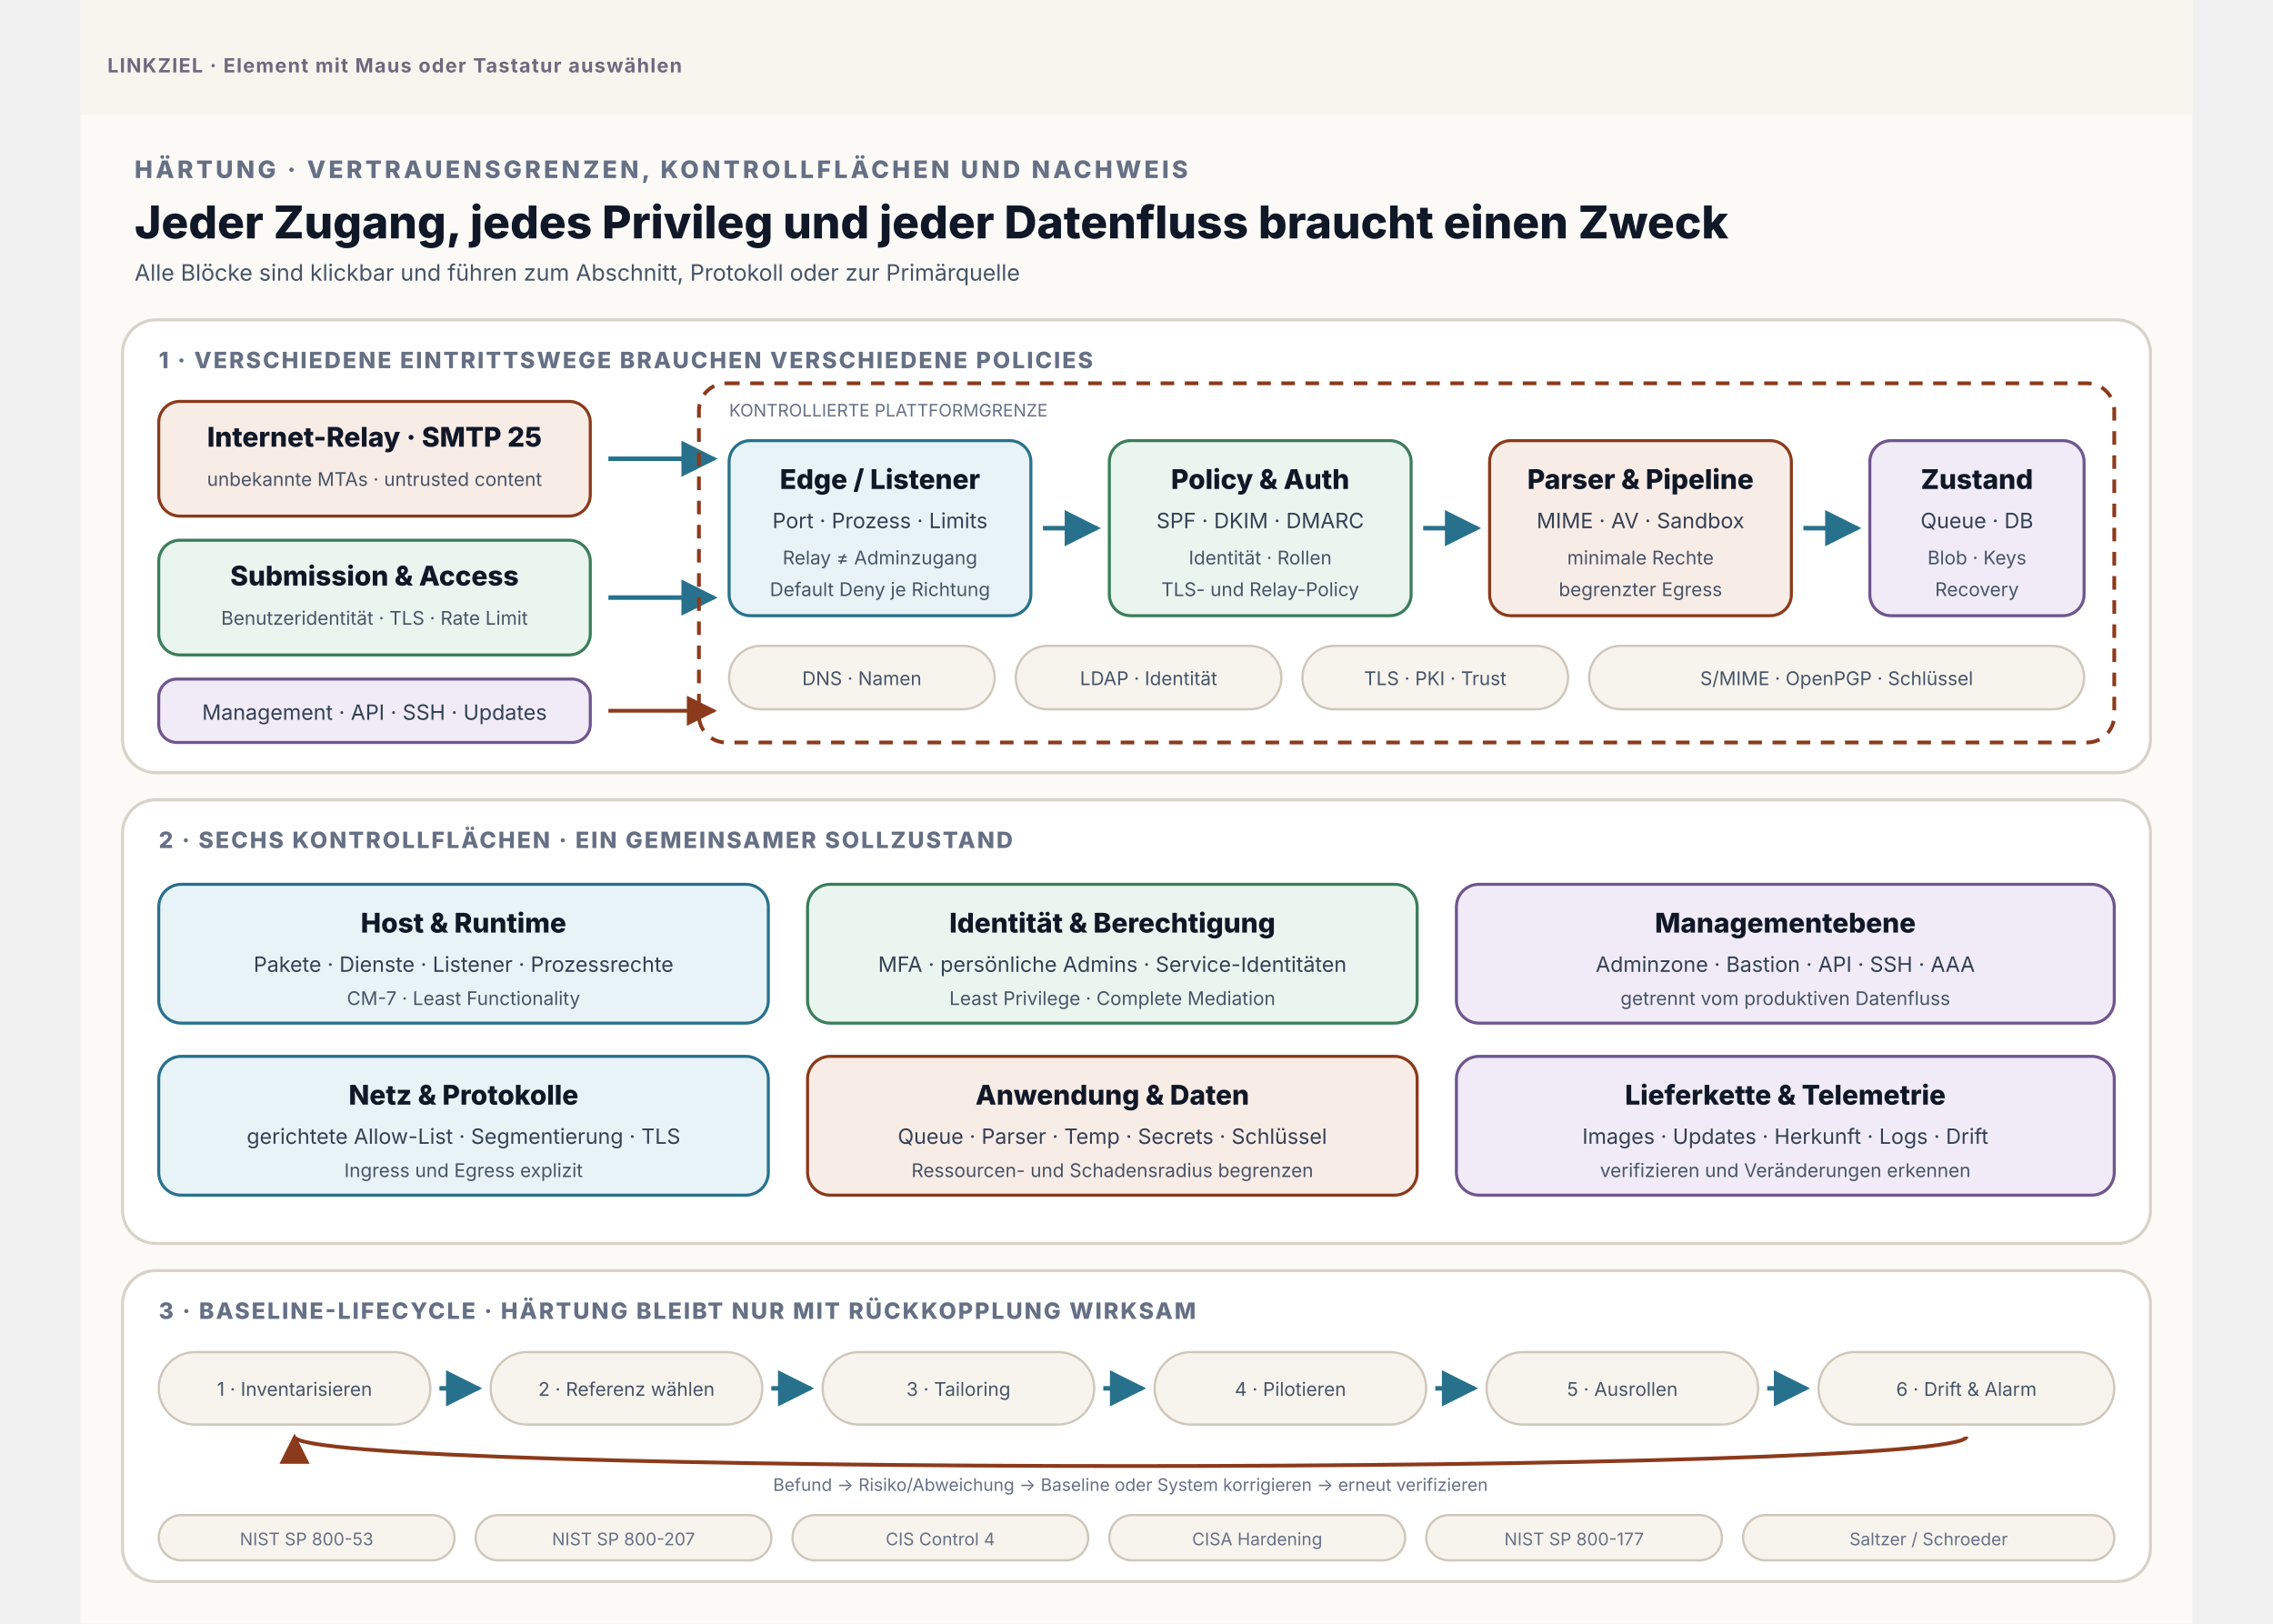
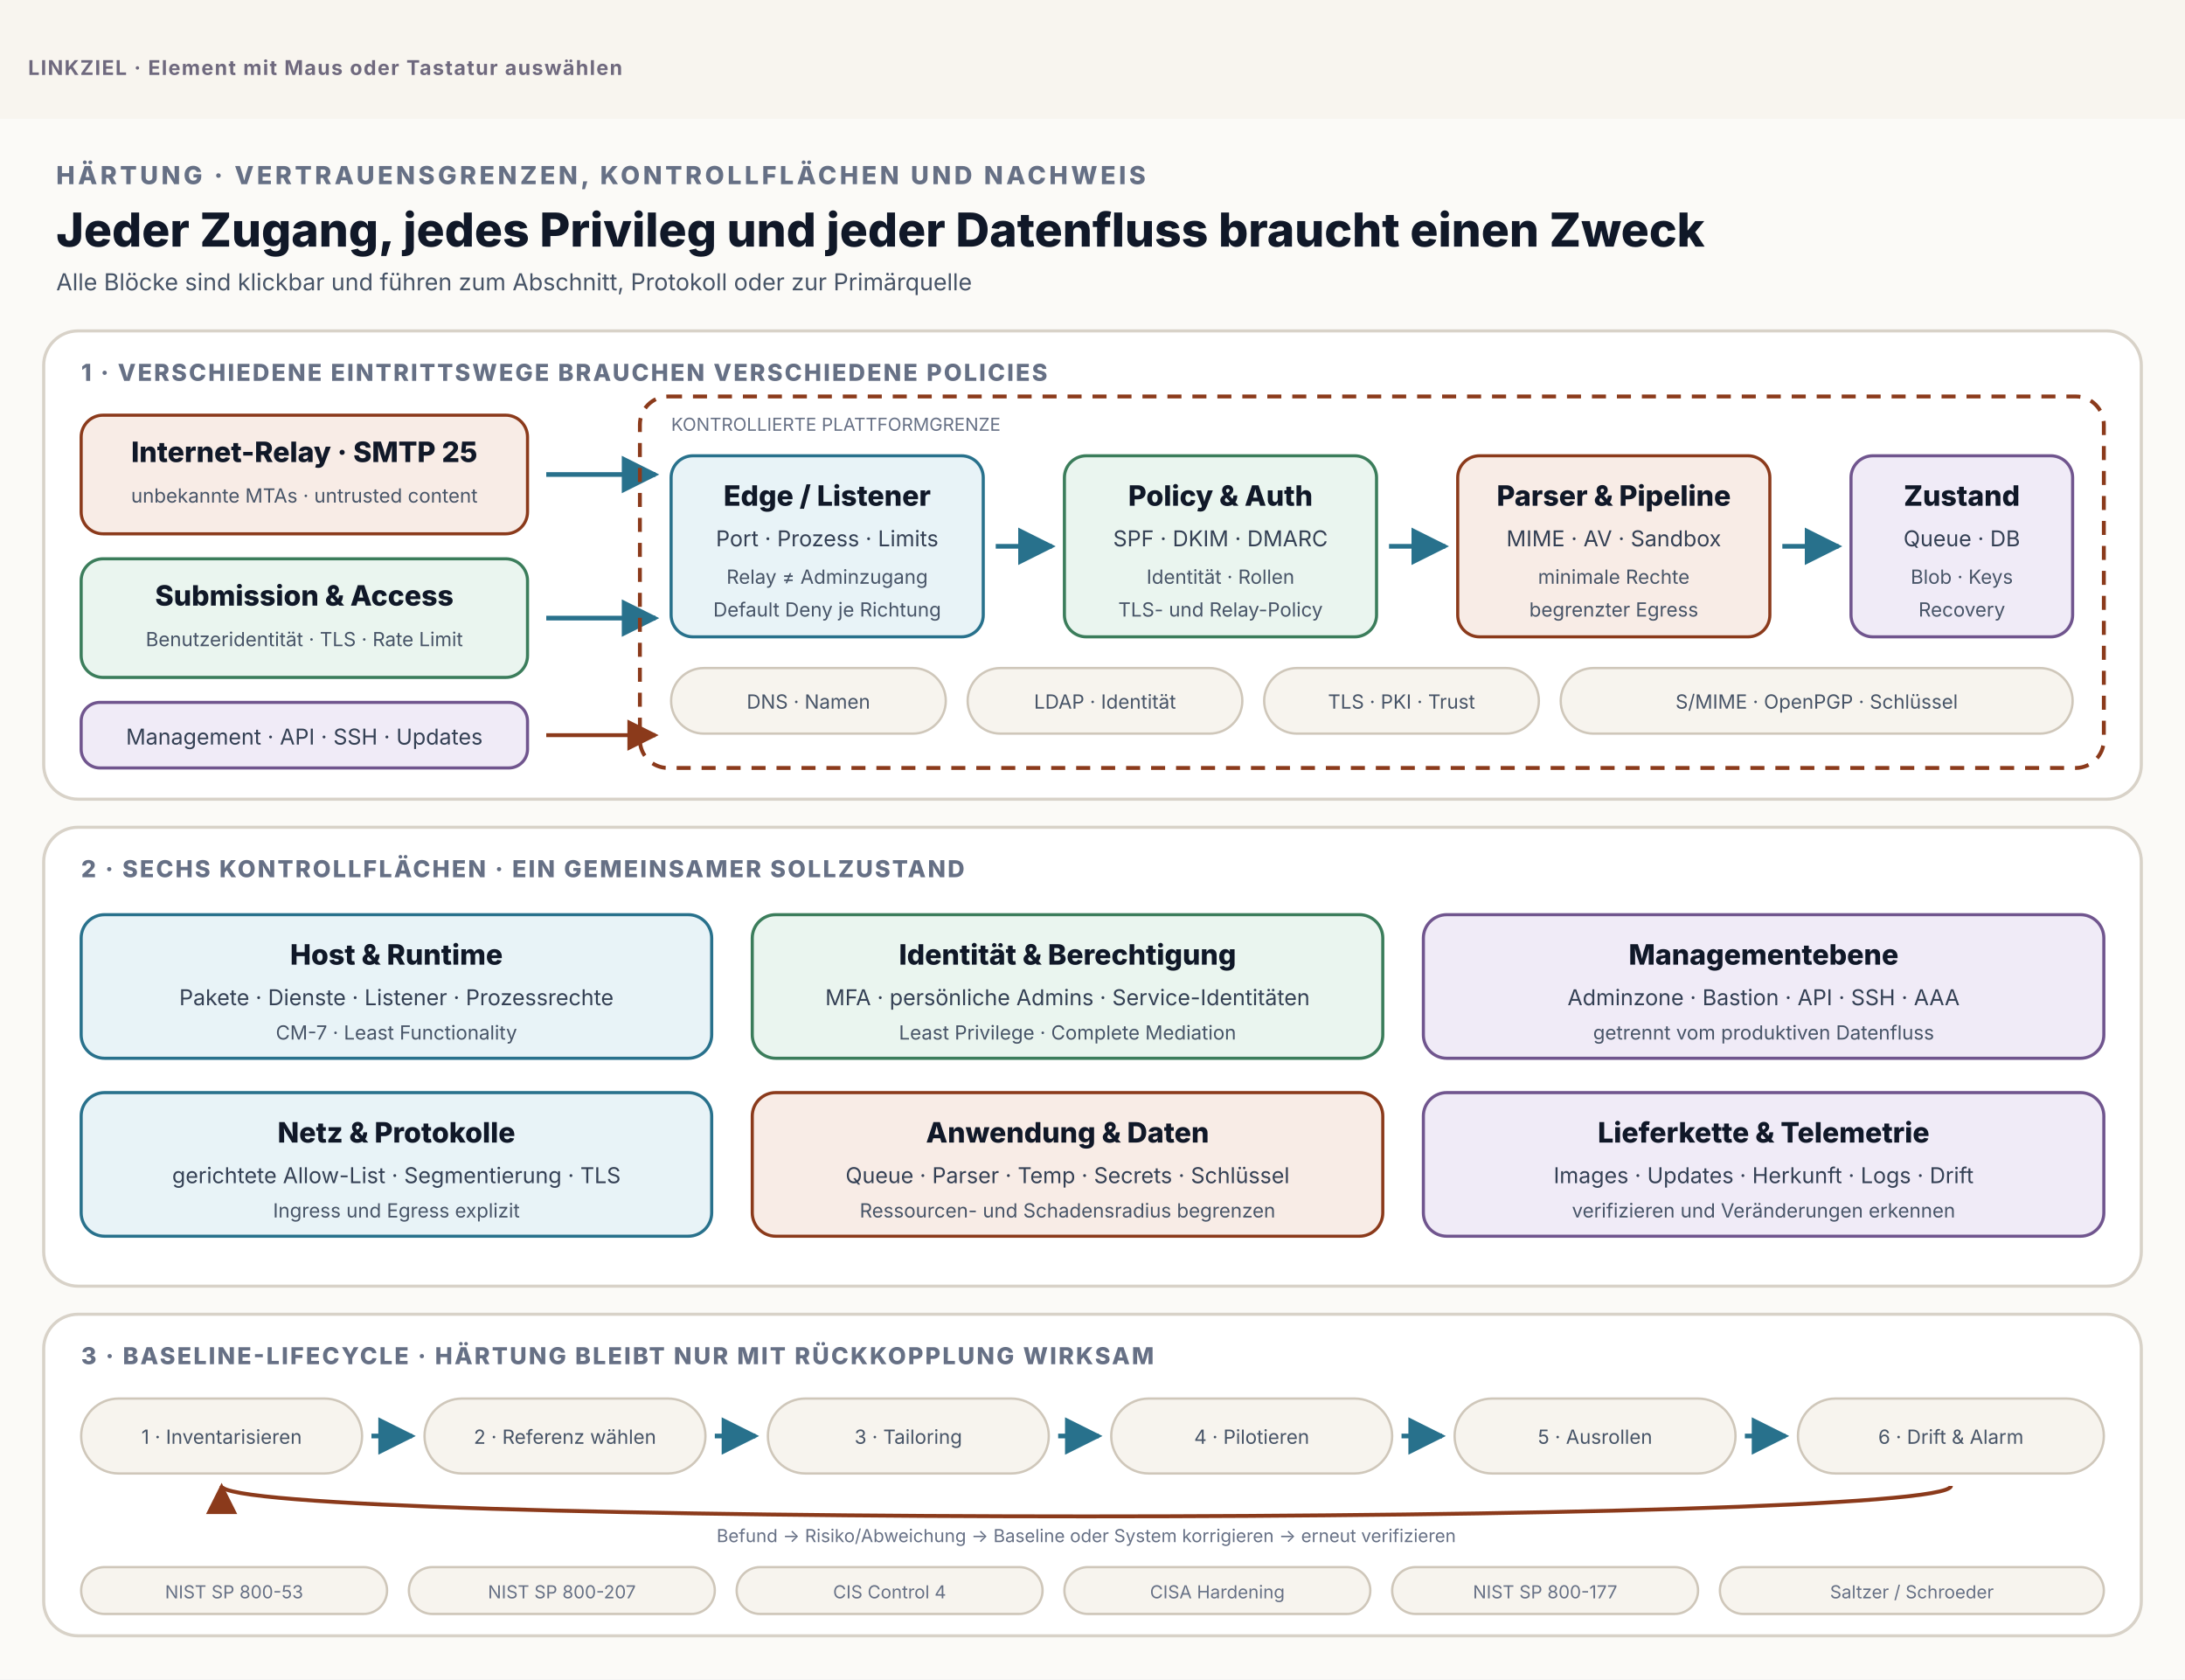
- <svg xmlns="http://www.w3.org/2000/svg" width="1400" height="1000" viewBox="0 -76 1400 1076" role="img" aria-labelledby="title desc">
+ <svg xmlns="http://www.w3.org/2000/svg" width="100%" height="100%" viewBox="0 -76 1400 1076" role="img" aria-labelledby="title desc" preserveAspectRatio="xMidYMid meet">
  <style>
    :root { color-scheme: light; }
    text { font-family: Inter, ui-sans-serif, system-ui, -apple-system, BlinkMacSystemFont, "Segoe UI", sans-serif; fill: #101828; }
    .eyebrow { font-size: 16px; font-weight: 800; letter-spacing: 2px; fill: #667085; }
    .title { font-size: 30px; font-weight: 800; }
    .subtitle { font-size: 15px; fill: #475467; }
    .section { font-size: 15px; font-weight: 800; letter-spacing: 1.25px; fill: #667085; }
    .label { font-size: 18px; font-weight: 800; }
    .body { font-size: 14px; fill: #344054; }
    .small { font-size: 12.5px; fill: #475467; }
    .tiny { font-size: 11.5px; fill: #667085; }
    .frame { fill: #fff; stroke: #d8d2c8; stroke-width: 2; }
    .boundary { fill: none; stroke: #8b3a1b; stroke-width: 2.5; stroke-dasharray: 9 7; }
    .hit { fill: #f7f4ee; stroke: #cfc7ba; stroke-width: 2; transition: fill .18s ease, stroke .18s ease, transform .18s ease; transform-box: fill-box; transform-origin: center; }
    .hit-blue { fill: #e8f3f7; stroke: #28718c; }
    .hit-green { fill: #eaf5ef; stroke: #3b7d5b; }
    .hit-red { fill: #f8ece6; stroke: #8b3a1b; }
    .hit-violet { fill: #f0ebf7; stroke: #70558e; }
    .chip { fill: #f7f4ee; stroke: #cfc7ba; stroke-width: 1.5; transition: fill .18s ease, stroke .18s ease; }
    .arrow { stroke: #28718c; stroke-width: 3; fill: none; marker-end: url(#arrow); }
    .arrow-red { stroke: #8b3a1b; stroke-width: 2.5; fill: none; marker-end: url(#arrowRed); }
    a { cursor: pointer; outline: none; }
    a:hover .hit, a:focus .hit { fill: #d9edf4; stroke: #0d6a8a; transform: translateY(-3px); }
    a:hover .hit-green, a:focus .hit-green { fill: #d5ecdf; stroke: #246844; }
    a:hover .hit-red, a:focus .hit-red { fill: #f3d8cc; stroke: #7a2d12; }
    a:hover .hit-violet, a:focus .hit-violet { fill: #e3d8ef; stroke: #5c3e7e; }
    a:hover .chip, a:focus .chip { fill: #d9edf4; stroke: #0d6a8a; }
    a:hover text, a:focus text { fill: #064c66; }
  </style>
  <defs>
    <marker id="arrow" viewBox="0 0 10 10" refX="9" refY="5" markerWidth="8" markerHeight="8" orient="auto-start-reverse">
      <path d="M0 0 L10 5 L0 10 z" fill="#28718c" />
    </marker>
    <marker id="arrowRed" viewBox="0 0 10 10" refX="9" refY="5" markerWidth="8" markerHeight="8" orient="auto-start-reverse">
      <path d="M0 0 L10 5 L0 10 z" fill="#8b3a1b" />
    </marker>
  </defs>
  <rect width="1400" height="1000" fill="#fbfaf7" />
  <text class="eyebrow" x="36" y="42">HÄRTUNG · VERTRAUENSGRENZEN, KONTROLLFLÄCHEN UND NACHWEIS</text>
  <text class="title" x="36" y="82">Jeder Zugang, jedes Privileg und jeder Datenfluss braucht einen Zweck</text>
  <text class="subtitle" x="36" y="110">Alle Blöcke sind klickbar und führen zum Abschnitt, Protokoll oder zur Primärquelle</text>
  <rect class="frame" x="28" y="136" width="1344" height="300" rx="22" />
  <text class="section" x="52" y="168">1 · VERSCHIEDENE EINTRITTSWEGE BRAUCHEN VERSCHIEDENE POLICIES</text>
  <a data-link-hint="1" href="/kb/smtp" target="_top" tabindex="0" aria-label="Internet-Relay · SMTP 25 – unbekannte MTAs · untrusted content">
    <rect class="hit hit-red" x="52" y="190" width="286" height="76" rx="14" />
    <text class="label" x="195" y="220" text-anchor="middle">Internet-Relay · SMTP 25</text>
    <text class="small" x="195" y="246" text-anchor="middle">unbekannte MTAs · untrusted content</text>
  </a>
  <a data-link-hint="2" href="https://datatracker.ietf.org/doc/html/rfc8314" target="_top" tabindex="0" aria-label="Submission &amp; Access – Benutzeridentität · TLS · Rate Limit">
    <rect class="hit hit-green" x="52" y="282" width="286" height="76" rx="14" />
    <text class="label" x="195" y="312" text-anchor="middle">Submission &amp; Access</text>
    <text class="small" x="195" y="338" text-anchor="middle">Benutzeridentität · TLS · Rate Limit</text>
  </a>
  <a data-link-hint="3" href="/kb/haertung#managementebene-und-administrationspfade" target="_top" tabindex="0" aria-label="Management · API · SSH · Updates">
    <rect class="hit hit-violet" x="52" y="374" width="286" height="42" rx="12" />
    <text class="body" x="195" y="401" text-anchor="middle">Management · API · SSH · Updates</text>
  </a>
  <path class="arrow" d="M350 228 H420" />
  <path class="arrow" d="M350 320 H420" />
  <path class="arrow-red" d="M350 395 H420" />
  <rect class="boundary" x="410" y="178" width="938" height="238" rx="18" />
  <text class="tiny" x="430" y="200">KONTROLLIERTE PLATTFORMGRENZE</text>
  <a data-link-hint="4" href="/kb/haertung#least-functionality-dienste-ports-und-software" target="_top" tabindex="0" aria-label="Edge / Listener – Port · Prozess · Limits – Relay ≠ Adminzugang">
    <rect class="hit hit-blue" x="430" y="216" width="200" height="116" rx="14" />
    <text class="label" x="530" y="248" text-anchor="middle">Edge / Listener</text>
    <text class="body" x="530" y="274" text-anchor="middle">Port · Prozess · Limits</text>
    <text class="small" x="530" y="298" text-anchor="middle">Relay ≠ Adminzugang</text>
    <text class="small" x="530" y="319" text-anchor="middle">Default Deny je Richtung</text>
  </a>
  <path class="arrow" d="M638 274 H674" />
  <a data-link-hint="5" href="/kb/mail-auth" target="_top" tabindex="0" aria-label="Policy &amp; Auth – SPF · DKIM · DMARC – Identität · Rollen">
    <rect class="hit hit-green" x="682" y="216" width="200" height="116" rx="14" />
    <text class="label" x="782" y="248" text-anchor="middle">Policy &amp; Auth</text>
    <text class="body" x="782" y="274" text-anchor="middle">SPF · DKIM · DMARC</text>
    <text class="small" x="782" y="298" text-anchor="middle">Identität · Rollen</text>
    <text class="small" x="782" y="319" text-anchor="middle">TLS- und Relay-Policy</text>
  </a>
  <path class="arrow" d="M890 274 H926" />
  <a data-link-hint="6" href="/kb/haertung#anwendung-daten-parser-und-schlüssel" target="_top" tabindex="0" aria-label="Parser &amp; Pipeline – MIME · AV · Sandbox – minimale Rechte">
    <rect class="hit hit-red" x="934" y="216" width="200" height="116" rx="14" />
    <text class="label" x="1034" y="248" text-anchor="middle">Parser &amp; Pipeline</text>
    <text class="body" x="1034" y="274" text-anchor="middle">MIME · AV · Sandbox</text>
    <text class="small" x="1034" y="298" text-anchor="middle">minimale Rechte</text>
    <text class="small" x="1034" y="319" text-anchor="middle">begrenzter Egress</text>
  </a>
  <path class="arrow" d="M1142 274 H1178" />
  <a data-link-hint="7" href="/kb/backup-dr" target="_top" tabindex="0" aria-label="Zustand – Queue · DB – Blob · Keys">
    <rect class="hit hit-violet" x="1186" y="216" width="142" height="116" rx="14" />
    <text class="label" x="1257" y="248" text-anchor="middle">Zustand</text>
    <text class="body" x="1257" y="274" text-anchor="middle">Queue · DB</text>
    <text class="small" x="1257" y="298" text-anchor="middle">Blob · Keys</text>
    <text class="small" x="1257" y="319" text-anchor="middle">Recovery</text>
  </a>
  <a data-link-hint="8" href="/kb/dns" target="_top" tabindex="0" aria-label="DNS · Namen">
    <rect class="chip" x="430" y="352" width="176" height="42" rx="21" />
    <text class="small" x="518" y="378" text-anchor="middle">DNS · Namen</text>
  </a>
  <a data-link-hint="9" href="/kb/ldap" target="_top" tabindex="0" aria-label="LDAP · Identität">
    <rect class="chip" x="620" y="352" width="176" height="42" rx="21" />
    <text class="small" x="708" y="378" text-anchor="middle">LDAP · Identität</text>
  </a>
  <a data-link-hint="10" href="/kb/tls" target="_top" tabindex="0" aria-label="TLS · PKI · Trust">
    <rect class="chip" x="810" y="352" width="176" height="42" rx="21" />
    <text class="small" x="898" y="378" text-anchor="middle">TLS · PKI · Trust</text>
  </a>
  <a data-link-hint="11" href="/kb/verschluesselung" target="_top" tabindex="0" aria-label="S/MIME · OpenPGP · Schlüssel">
    <rect class="chip" x="1000" y="352" width="328" height="42" rx="21" />
    <text class="small" x="1164" y="378" text-anchor="middle">S/MIME · OpenPGP · Schlüssel</text>
  </a>
  <rect class="frame" x="28" y="454" width="1344" height="294" rx="22" />
  <text class="section" x="52" y="486">2 · SECHS KONTROLLFLÄCHEN · EIN GEMEINSAMER SOLLZUSTAND</text>
  <a data-link-hint="12" href="/kb/haertung#least-functionality-dienste-ports-und-software" target="_top" tabindex="0" aria-label="Host &amp; Runtime – Pakete · Dienste · Listener · Prozessrechte – CM-7 · Least Functionality">
    <rect class="hit hit-blue" x="52" y="510" width="404" height="92" rx="15" />
    <text class="label" x="254" y="542" text-anchor="middle">Host &amp; Runtime</text>
    <text class="body" x="254" y="568" text-anchor="middle">Pakete · Dienste · Listener · Prozessrechte</text>
    <text class="small" x="254" y="590" text-anchor="middle">CM-7 · Least Functionality</text>
  </a>
  <a data-link-hint="13" href="/kb/haertung#identitäten-konten-und-least-privilege" target="_top" tabindex="0" aria-label="Identität &amp; Berechtigung – MFA · persönliche Admins · Service-Identitäten – Least Privilege · Complete Mediation">
    <rect class="hit hit-green" x="482" y="510" width="404" height="92" rx="15" />
    <text class="label" x="684" y="542" text-anchor="middle">Identität &amp; Berechtigung</text>
    <text class="body" x="684" y="568" text-anchor="middle">MFA · persönliche Admins · Service-Identitäten</text>
    <text class="small" x="684" y="590" text-anchor="middle">Least Privilege · Complete Mediation</text>
  </a>
  <a data-link-hint="14" href="/kb/haertung#managementebene-und-administrationspfade" target="_top" tabindex="0" aria-label="Managementebene – Adminzone · Bastion · API · SSH · AAA – getrennt vom produktiven Datenfluss">
    <rect class="hit hit-violet" x="912" y="510" width="436" height="92" rx="15" />
    <text class="label" x="1130" y="542" text-anchor="middle">Managementebene</text>
    <text class="body" x="1130" y="568" text-anchor="middle">Adminzone · Bastion · API · SSH · AAA</text>
    <text class="small" x="1130" y="590" text-anchor="middle">getrennt vom produktiven Datenfluss</text>
  </a>
  <a data-link-hint="15" href="/kb/haertung#netzwerkpfade-default-deny-mit-expliziter-richtung" target="_top" tabindex="0" aria-label="Netz &amp; Protokolle – gerichtete Allow-List · Segmentierung · TLS – Ingress und Egress explizit">
    <rect class="hit hit-blue" x="52" y="624" width="404" height="92" rx="15" />
    <text class="label" x="254" y="656" text-anchor="middle">Netz &amp; Protokolle</text>
    <text class="body" x="254" y="682" text-anchor="middle">gerichtete Allow-List · Segmentierung · TLS</text>
    <text class="small" x="254" y="704" text-anchor="middle">Ingress und Egress explizit</text>
  </a>
  <a data-link-hint="16" href="/kb/haertung#anwendung-daten-parser-und-schlüssel" target="_top" tabindex="0" aria-label="Anwendung &amp; Daten – Queue · Parser · Temp · Secrets · Schlüssel – Ressourcen- und Schadensradius begrenzen">
    <rect class="hit hit-red" x="482" y="624" width="404" height="92" rx="15" />
    <text class="label" x="684" y="656" text-anchor="middle">Anwendung &amp; Daten</text>
    <text class="body" x="684" y="682" text-anchor="middle">Queue · Parser · Temp · Secrets · Schlüssel</text>
    <text class="small" x="684" y="704" text-anchor="middle">Ressourcen- und Schadensradius begrenzen</text>
  </a>
  <a data-link-hint="17" href="/kb/haertung#patches-images-und-lieferkette" target="_top" tabindex="0" aria-label="Lieferkette &amp; Telemetrie – Images · Updates · Herkunft · Logs · Drift – verifizieren und Veränderungen erkennen">
    <rect class="hit hit-violet" x="912" y="624" width="436" height="92" rx="15" />
    <text class="label" x="1130" y="656" text-anchor="middle">Lieferkette &amp; Telemetrie</text>
    <text class="body" x="1130" y="682" text-anchor="middle">Images · Updates · Herkunft · Logs · Drift</text>
    <text class="small" x="1130" y="704" text-anchor="middle">verifizieren und Veränderungen erkennen</text>
  </a>
  <rect class="frame" x="28" y="766" width="1344" height="206" rx="22" />
  <text class="section" x="52" y="798">3 · BASELINE-LIFECYCLE · HÄRTUNG BLEIBT NUR MIT RÜCKKOPPLUNG WIRKSAM</text>
  <a data-link-hint="18" href="/kb/haertung#baseline-lifecycle-und-kontrollierte-abweichung" target="_top" tabindex="0" aria-label="1 · Inventarisieren">
    <rect class="chip" x="52" y="820" width="180" height="48" rx="24" />
    <text class="small" x="142" y="849" text-anchor="middle">1 · Inventarisieren</text>
  </a>
  <path class="arrow" d="M238 844 H264" />
  <a data-link-hint="19" href="https://www.cisecurity.org/cis-benchmarks" target="_top" tabindex="0" aria-label="2 · Referenz wählen">
    <rect class="chip" x="272" y="820" width="180" height="48" rx="24" />
    <text class="small" x="362" y="849" text-anchor="middle">2 · Referenz wählen</text>
  </a>
  <path class="arrow" d="M458 844 H484" />
  <a data-link-hint="20" href="/kb/haertung#baseline-lifecycle-und-kontrollierte-abweichung" target="_top" tabindex="0" aria-label="3 · Tailoring">
    <rect class="chip" x="492" y="820" width="180" height="48" rx="24" />
    <text class="small" x="582" y="849" text-anchor="middle">3 · Tailoring</text>
  </a>
  <path class="arrow" d="M678 844 H704" />
  <a data-link-hint="21" href="/kb/haertung#baseline-lifecycle-und-kontrollierte-abweichung" target="_top" tabindex="0" aria-label="4 · Pilotieren">
    <rect class="chip" x="712" y="820" width="180" height="48" rx="24" />
    <text class="small" x="802" y="849" text-anchor="middle">4 · Pilotieren</text>
  </a>
  <path class="arrow" d="M898 844 H924" />
  <a data-link-hint="22" href="/kb/haertung#logging-telemetrie-und-drift" target="_top" tabindex="0" aria-label="5 · Ausrollen">
    <rect class="chip" x="932" y="820" width="180" height="48" rx="24" />
    <text class="small" x="1022" y="849" text-anchor="middle">5 · Ausrollen</text>
  </a>
  <path class="arrow" d="M1118 844 H1144" />
  <a data-link-hint="23" href="/kb/haertung#logging-telemetrie-und-drift" target="_top" tabindex="0" aria-label="6 · Drift &amp; Alarm">
    <rect class="chip" x="1152" y="820" width="196" height="48" rx="24" />
    <text class="small" x="1250" y="849" text-anchor="middle">6 · Drift &amp; Alarm</text>
  </a>
  <path class="arrow-red" d="M1250 876 C1250 902 142 902 142 876" />
  <text class="tiny" x="696" y="912" text-anchor="middle">Befund → Risiko/Abweichung → Baseline oder System korrigieren → erneut verifizieren</text>
  <a data-link-hint="24" href="https://csrc.nist.gov/pubs/sp/800/53/r5/upd1/final" target="_top" tabindex="0" aria-label="NIST SP 800-53">
    <rect class="chip" x="52" y="928" width="196" height="30" rx="15" />
    <text class="tiny" x="150" y="948" text-anchor="middle">NIST SP 800-53</text>
  </a>
  <a data-link-hint="25" href="https://csrc.nist.gov/pubs/sp/800/207/final" target="_top" tabindex="0" aria-label="NIST SP 800-207">
    <rect class="chip" x="262" y="928" width="196" height="30" rx="15" />
    <text class="tiny" x="360" y="948" text-anchor="middle">NIST SP 800-207</text>
  </a>
  <a data-link-hint="26" href="https://www.cisecurity.org/controls/secure-configuration-of-enterprise-assets-and-software" target="_top" tabindex="0" aria-label="CIS Control 4">
    <rect class="chip" x="472" y="928" width="196" height="30" rx="15" />
    <text class="tiny" x="570" y="948" text-anchor="middle">CIS Control 4</text>
  </a>
  <a data-link-hint="27" href="https://www.cisa.gov/resources-tools/resources/enhanced-visibility-and-hardening-guidance-communications-infrastructure" target="_top" tabindex="0" aria-label="CISA Hardening">
    <rect class="chip" x="682" y="928" width="196" height="30" rx="15" />
    <text class="tiny" x="780" y="948" text-anchor="middle">CISA Hardening</text>
  </a>
  <a data-link-hint="28" href="https://csrc.nist.gov/pubs/sp/800/177/r1/final" target="_top" tabindex="0" aria-label="NIST SP 800-177">
    <rect class="chip" x="892" y="928" width="196" height="30" rx="15" />
    <text class="tiny" x="990" y="948" text-anchor="middle">NIST SP 800-177</text>
  </a>
  <a data-link-hint="29" href="https://web.mit.edu/Saltzer/www/publications/protection/Basic.html" target="_top" tabindex="0" aria-label="Saltzer / Schroeder">
    <rect class="chip" x="1102" y="928" width="246" height="30" rx="15" />
    <text class="tiny" x="1225" y="948" text-anchor="middle">Saltzer / Schroeder</text>
  </a>
  <style>
    .link-target-gutter{fill:#f8f5ef}
    .link-target-placeholder{font:650 13px system-ui,-apple-system,"Segoe UI",sans-serif;letter-spacing:.06em;fill:#6f697e}
    .link-target-ui{opacity:0;transition:opacity .12s ease;pointer-events:none}
    svg:has(a[href]:hover) .link-target-ui,svg:has(a[href]:focus) .link-target-ui{opacity:1}
    .link-target-backdrop{fill:#13263a;stroke:#ffffff;stroke-width:2}
    .link-target-copy{opacity:0}
    .link-target-label{font:700 16px system-ui,-apple-system,"Segoe UI",sans-serif;fill:#ffffff}
    .link-target-address{font:500 12px ui-monospace,"SFMono-Regular",Consolas,monospace;fill:#bfe7ff}
svg:has(a[data-link-hint="1"]:hover) .link-target-copy-1,svg:has(a[data-link-hint="1"]:focus) .link-target-copy-1{opacity:1}
svg:has(a[data-link-hint="2"]:hover) .link-target-copy-2,svg:has(a[data-link-hint="2"]:focus) .link-target-copy-2{opacity:1}
svg:has(a[data-link-hint="3"]:hover) .link-target-copy-3,svg:has(a[data-link-hint="3"]:focus) .link-target-copy-3{opacity:1}
svg:has(a[data-link-hint="4"]:hover) .link-target-copy-4,svg:has(a[data-link-hint="4"]:focus) .link-target-copy-4{opacity:1}
svg:has(a[data-link-hint="5"]:hover) .link-target-copy-5,svg:has(a[data-link-hint="5"]:focus) .link-target-copy-5{opacity:1}
svg:has(a[data-link-hint="6"]:hover) .link-target-copy-6,svg:has(a[data-link-hint="6"]:focus) .link-target-copy-6{opacity:1}
svg:has(a[data-link-hint="7"]:hover) .link-target-copy-7,svg:has(a[data-link-hint="7"]:focus) .link-target-copy-7{opacity:1}
svg:has(a[data-link-hint="8"]:hover) .link-target-copy-8,svg:has(a[data-link-hint="8"]:focus) .link-target-copy-8{opacity:1}
svg:has(a[data-link-hint="9"]:hover) .link-target-copy-9,svg:has(a[data-link-hint="9"]:focus) .link-target-copy-9{opacity:1}
svg:has(a[data-link-hint="10"]:hover) .link-target-copy-10,svg:has(a[data-link-hint="10"]:focus) .link-target-copy-10{opacity:1}
svg:has(a[data-link-hint="11"]:hover) .link-target-copy-11,svg:has(a[data-link-hint="11"]:focus) .link-target-copy-11{opacity:1}
svg:has(a[data-link-hint="12"]:hover) .link-target-copy-12,svg:has(a[data-link-hint="12"]:focus) .link-target-copy-12{opacity:1}
svg:has(a[data-link-hint="13"]:hover) .link-target-copy-13,svg:has(a[data-link-hint="13"]:focus) .link-target-copy-13{opacity:1}
svg:has(a[data-link-hint="14"]:hover) .link-target-copy-14,svg:has(a[data-link-hint="14"]:focus) .link-target-copy-14{opacity:1}
svg:has(a[data-link-hint="15"]:hover) .link-target-copy-15,svg:has(a[data-link-hint="15"]:focus) .link-target-copy-15{opacity:1}
svg:has(a[data-link-hint="16"]:hover) .link-target-copy-16,svg:has(a[data-link-hint="16"]:focus) .link-target-copy-16{opacity:1}
svg:has(a[data-link-hint="17"]:hover) .link-target-copy-17,svg:has(a[data-link-hint="17"]:focus) .link-target-copy-17{opacity:1}
svg:has(a[data-link-hint="18"]:hover) .link-target-copy-18,svg:has(a[data-link-hint="18"]:focus) .link-target-copy-18{opacity:1}
svg:has(a[data-link-hint="19"]:hover) .link-target-copy-19,svg:has(a[data-link-hint="19"]:focus) .link-target-copy-19{opacity:1}
svg:has(a[data-link-hint="20"]:hover) .link-target-copy-20,svg:has(a[data-link-hint="20"]:focus) .link-target-copy-20{opacity:1}
svg:has(a[data-link-hint="21"]:hover) .link-target-copy-21,svg:has(a[data-link-hint="21"]:focus) .link-target-copy-21{opacity:1}
svg:has(a[data-link-hint="22"]:hover) .link-target-copy-22,svg:has(a[data-link-hint="22"]:focus) .link-target-copy-22{opacity:1}
svg:has(a[data-link-hint="23"]:hover) .link-target-copy-23,svg:has(a[data-link-hint="23"]:focus) .link-target-copy-23{opacity:1}
svg:has(a[data-link-hint="24"]:hover) .link-target-copy-24,svg:has(a[data-link-hint="24"]:focus) .link-target-copy-24{opacity:1}
svg:has(a[data-link-hint="25"]:hover) .link-target-copy-25,svg:has(a[data-link-hint="25"]:focus) .link-target-copy-25{opacity:1}
svg:has(a[data-link-hint="26"]:hover) .link-target-copy-26,svg:has(a[data-link-hint="26"]:focus) .link-target-copy-26{opacity:1}
svg:has(a[data-link-hint="27"]:hover) .link-target-copy-27,svg:has(a[data-link-hint="27"]:focus) .link-target-copy-27{opacity:1}
svg:has(a[data-link-hint="28"]:hover) .link-target-copy-28,svg:has(a[data-link-hint="28"]:focus) .link-target-copy-28{opacity:1}
svg:has(a[data-link-hint="29"]:hover) .link-target-copy-29,svg:has(a[data-link-hint="29"]:focus) .link-target-copy-29{opacity:1}
  </style>
  <rect class="link-target-gutter" x="0" y="-76" width="1400" height="76" />
  <text class="link-target-placeholder" x="18" y="-28">LINKZIEL · Element mit Maus oder Tastatur auswählen</text>
  <g class="link-target-ui" aria-hidden="true" pointer-events="none">
    <rect class="link-target-backdrop" x="12" y="-70" width="1376" height="62" rx="12" />
    <g class="link-target-copy link-target-copy-1">
      <text class="link-target-label" x="26" y="-42">Öffnet: Internet-Relay · SMTP 25 – unbekannte MTAs · untrusted content</text>
      <text class="link-target-address" x="26" y="-20">Ziel: /kb/smtp</text>
    </g>
    <g class="link-target-copy link-target-copy-2">
      <text class="link-target-label" x="26" y="-42">Öffnet: Submission &amp; Access – Benutzeridentität · TLS · Rate Limit</text>
      <text class="link-target-address" x="26" y="-20">Ziel: https://datatracker.ietf.org/doc/html/rfc8314</text>
    </g>
    <g class="link-target-copy link-target-copy-3">
      <text class="link-target-label" x="26" y="-42">Öffnet: Management · API · SSH · Updates</text>
      <text class="link-target-address" x="26" y="-20">Ziel: /kb/haertung#managementebene-und-administrationspfade</text>
    </g>
    <g class="link-target-copy link-target-copy-4">
      <text class="link-target-label" x="26" y="-42">Öffnet: Edge / Listener – Port · Prozess · Limits – Relay ≠ Adminzugang</text>
      <text class="link-target-address" x="26" y="-20">Ziel: /kb/haertung#least-functionality-dienste-ports-und-software</text>
    </g>
    <g class="link-target-copy link-target-copy-5">
      <text class="link-target-label" x="26" y="-42">Öffnet: Policy &amp; Auth – SPF · DKIM · DMARC – Identität · Rollen</text>
      <text class="link-target-address" x="26" y="-20">Ziel: /kb/mail-auth</text>
    </g>
    <g class="link-target-copy link-target-copy-6">
      <text class="link-target-label" x="26" y="-42">Öffnet: Parser &amp; Pipeline – MIME · AV · Sandbox – minimale Rechte</text>
      <text class="link-target-address" x="26" y="-20">Ziel: /kb/haertung#anwendung-daten-parser-und-schlüssel</text>
    </g>
    <g class="link-target-copy link-target-copy-7">
      <text class="link-target-label" x="26" y="-42">Öffnet: Zustand – Queue · DB – Blob · Keys</text>
      <text class="link-target-address" x="26" y="-20">Ziel: /kb/backup-dr</text>
    </g>
    <g class="link-target-copy link-target-copy-8">
      <text class="link-target-label" x="26" y="-42">Öffnet: DNS · Namen</text>
      <text class="link-target-address" x="26" y="-20">Ziel: /kb/dns</text>
    </g>
    <g class="link-target-copy link-target-copy-9">
      <text class="link-target-label" x="26" y="-42">Öffnet: LDAP · Identität</text>
      <text class="link-target-address" x="26" y="-20">Ziel: /kb/ldap</text>
    </g>
    <g class="link-target-copy link-target-copy-10">
      <text class="link-target-label" x="26" y="-42">Öffnet: TLS · PKI · Trust</text>
      <text class="link-target-address" x="26" y="-20">Ziel: /kb/tls</text>
    </g>
    <g class="link-target-copy link-target-copy-11">
      <text class="link-target-label" x="26" y="-42">Öffnet: S/MIME · OpenPGP · Schlüssel</text>
      <text class="link-target-address" x="26" y="-20">Ziel: /kb/verschluesselung</text>
    </g>
    <g class="link-target-copy link-target-copy-12">
      <text class="link-target-label" x="26" y="-42">Öffnet: Host &amp; Runtime – Pakete · Dienste · Listener · Prozessrechte – CM-7 · Least Functionality</text>
      <text class="link-target-address" x="26" y="-20">Ziel: /kb/haertung#least-functionality-dienste-ports-und-software</text>
    </g>
    <g class="link-target-copy link-target-copy-13">
      <text class="link-target-label" x="26" y="-42">Öffnet: Identität &amp; Berechtigung – MFA · persönliche Admins · Service-Identitäten – Least Privilege · Complete Mediation</text>
      <text class="link-target-address" x="26" y="-20">Ziel: /kb/haertung#identitäten-konten-und-least-privilege</text>
    </g>
    <g class="link-target-copy link-target-copy-14">
      <text class="link-target-label" x="26" y="-42">Öffnet: Managementebene – Adminzone · Bastion · API · SSH · AAA – getrennt vom produktiven Datenfluss</text>
      <text class="link-target-address" x="26" y="-20">Ziel: /kb/haertung#managementebene-und-administrationspfade</text>
    </g>
    <g class="link-target-copy link-target-copy-15">
      <text class="link-target-label" x="26" y="-42">Öffnet: Netz &amp; Protokolle – gerichtete Allow-List · Segmentierung · TLS – Ingress und Egress explizit</text>
      <text class="link-target-address" x="26" y="-20">Ziel: /kb/haertung#netzwerkpfade-default-deny-mit-expliziter-richtung</text>
    </g>
    <g class="link-target-copy link-target-copy-16">
      <text class="link-target-label" x="26" y="-42">Öffnet: Anwendung &amp; Daten – Queue · Parser · Temp · Secrets · Schlüssel – Ressourcen- und Schadensradius begrenzen</text>
      <text class="link-target-address" x="26" y="-20">Ziel: /kb/haertung#anwendung-daten-parser-und-schlüssel</text>
    </g>
    <g class="link-target-copy link-target-copy-17">
      <text class="link-target-label" x="26" y="-42">Öffnet: Lieferkette &amp; Telemetrie – Images · Updates · Herkunft · Logs · Drift – verifizieren und Veränderungen erkennen</text>
      <text class="link-target-address" x="26" y="-20">Ziel: /kb/haertung#patches-images-und-lieferkette</text>
    </g>
    <g class="link-target-copy link-target-copy-18">
      <text class="link-target-label" x="26" y="-42">Öffnet: 1 · Inventarisieren</text>
      <text class="link-target-address" x="26" y="-20">Ziel: /kb/haertung#baseline-lifecycle-und-kontrollierte-abweichung</text>
    </g>
    <g class="link-target-copy link-target-copy-19">
      <text class="link-target-label" x="26" y="-42">Öffnet: 2 · Referenz wählen</text>
      <text class="link-target-address" x="26" y="-20">Ziel: https://www.cisecurity.org/cis-benchmarks</text>
    </g>
    <g class="link-target-copy link-target-copy-20">
      <text class="link-target-label" x="26" y="-42">Öffnet: 3 · Tailoring</text>
      <text class="link-target-address" x="26" y="-20">Ziel: /kb/haertung#baseline-lifecycle-und-kontrollierte-abweichung</text>
    </g>
    <g class="link-target-copy link-target-copy-21">
      <text class="link-target-label" x="26" y="-42">Öffnet: 4 · Pilotieren</text>
      <text class="link-target-address" x="26" y="-20">Ziel: /kb/haertung#baseline-lifecycle-und-kontrollierte-abweichung</text>
    </g>
    <g class="link-target-copy link-target-copy-22">
      <text class="link-target-label" x="26" y="-42">Öffnet: 5 · Ausrollen</text>
      <text class="link-target-address" x="26" y="-20">Ziel: /kb/haertung#logging-telemetrie-und-drift</text>
    </g>
    <g class="link-target-copy link-target-copy-23">
      <text class="link-target-label" x="26" y="-42">Öffnet: 6 · Drift &amp; Alarm</text>
      <text class="link-target-address" x="26" y="-20">Ziel: /kb/haertung#logging-telemetrie-und-drift</text>
    </g>
    <g class="link-target-copy link-target-copy-24">
      <text class="link-target-label" x="26" y="-42">Öffnet: NIST SP 800-53</text>
      <text class="link-target-address" x="26" y="-20">Ziel: https://csrc.nist.gov/pubs/sp/800/53/r5/upd1/final</text>
    </g>
    <g class="link-target-copy link-target-copy-25">
      <text class="link-target-label" x="26" y="-42">Öffnet: NIST SP 800-207</text>
      <text class="link-target-address" x="26" y="-20">Ziel: https://csrc.nist.gov/pubs/sp/800/207/final</text>
    </g>
    <g class="link-target-copy link-target-copy-26">
      <text class="link-target-label" x="26" y="-42">Öffnet: CIS Control 4</text>
      <text class="link-target-address" x="26" y="-20">Ziel: https://www.cisecurity.org/controls/secure-configuration-of-enterprise-assets-and-software</text>
    </g>
    <g class="link-target-copy link-target-copy-27">
      <text class="link-target-label" x="26" y="-42">Öffnet: CISA Hardening</text>
      <text class="link-target-address" x="26" y="-20">Ziel: https://www.cisa.gov/resources-tools/resources/enhanced-visibility-and-hardening-guidance-communications-infrastructure</text>
    </g>
    <g class="link-target-copy link-target-copy-28">
      <text class="link-target-label" x="26" y="-42">Öffnet: NIST SP 800-177</text>
      <text class="link-target-address" x="26" y="-20">Ziel: https://csrc.nist.gov/pubs/sp/800/177/r1/final</text>
    </g>
    <g class="link-target-copy link-target-copy-29">
      <text class="link-target-label" x="26" y="-42">Öffnet: Saltzer / Schroeder</text>
      <text class="link-target-address" x="26" y="-20">Ziel: https://web.mit.edu/Saltzer/www/publications/protection/Basic.html</text>
    </g>
  </g>
</svg>
